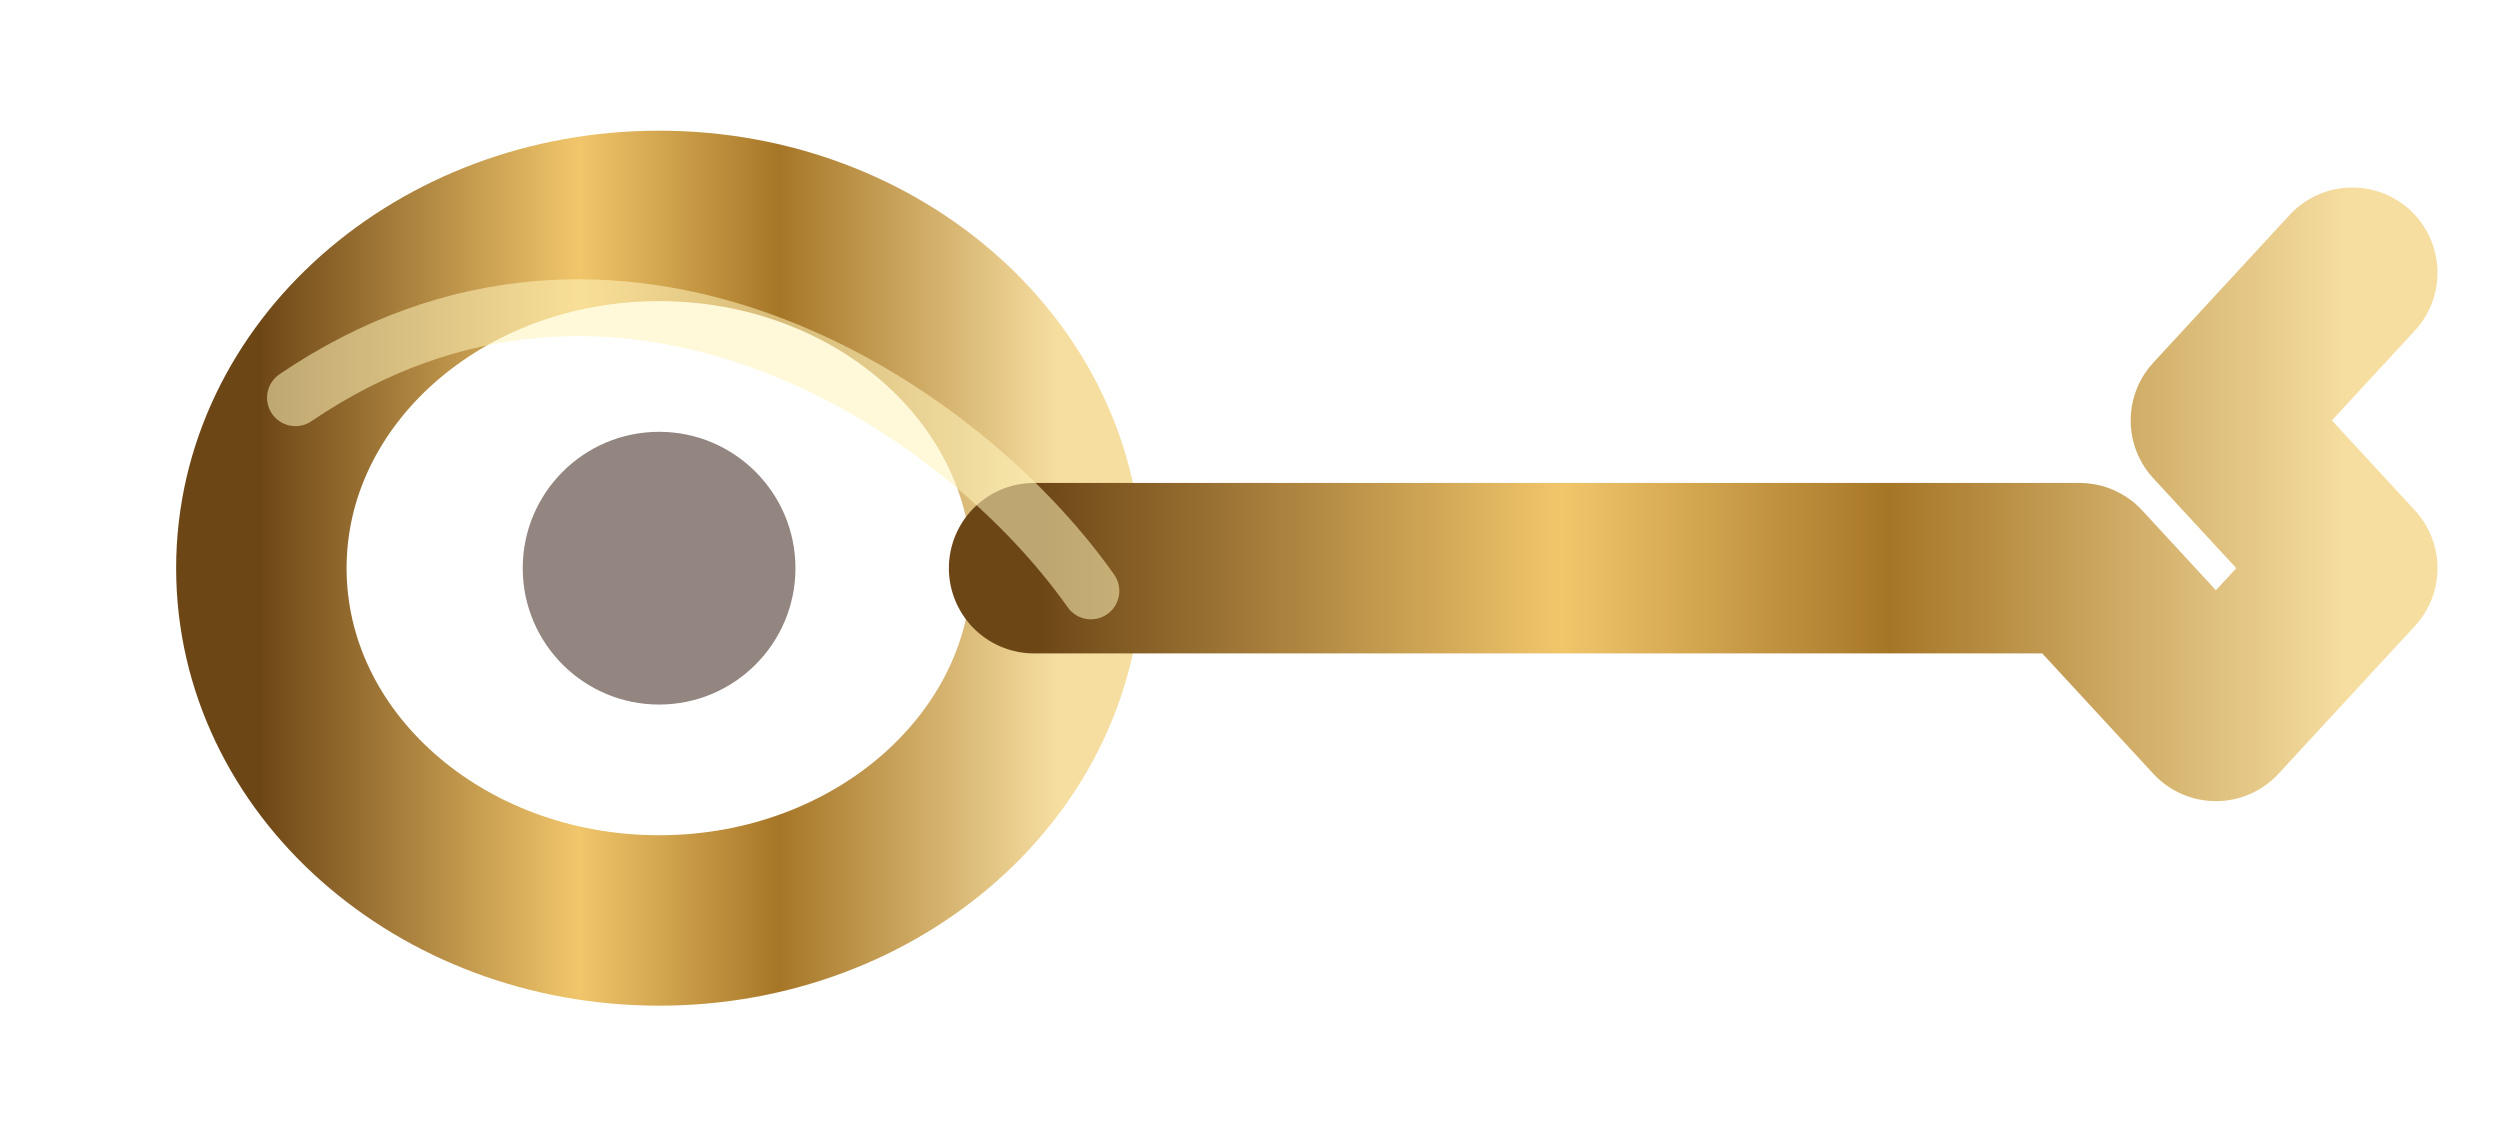
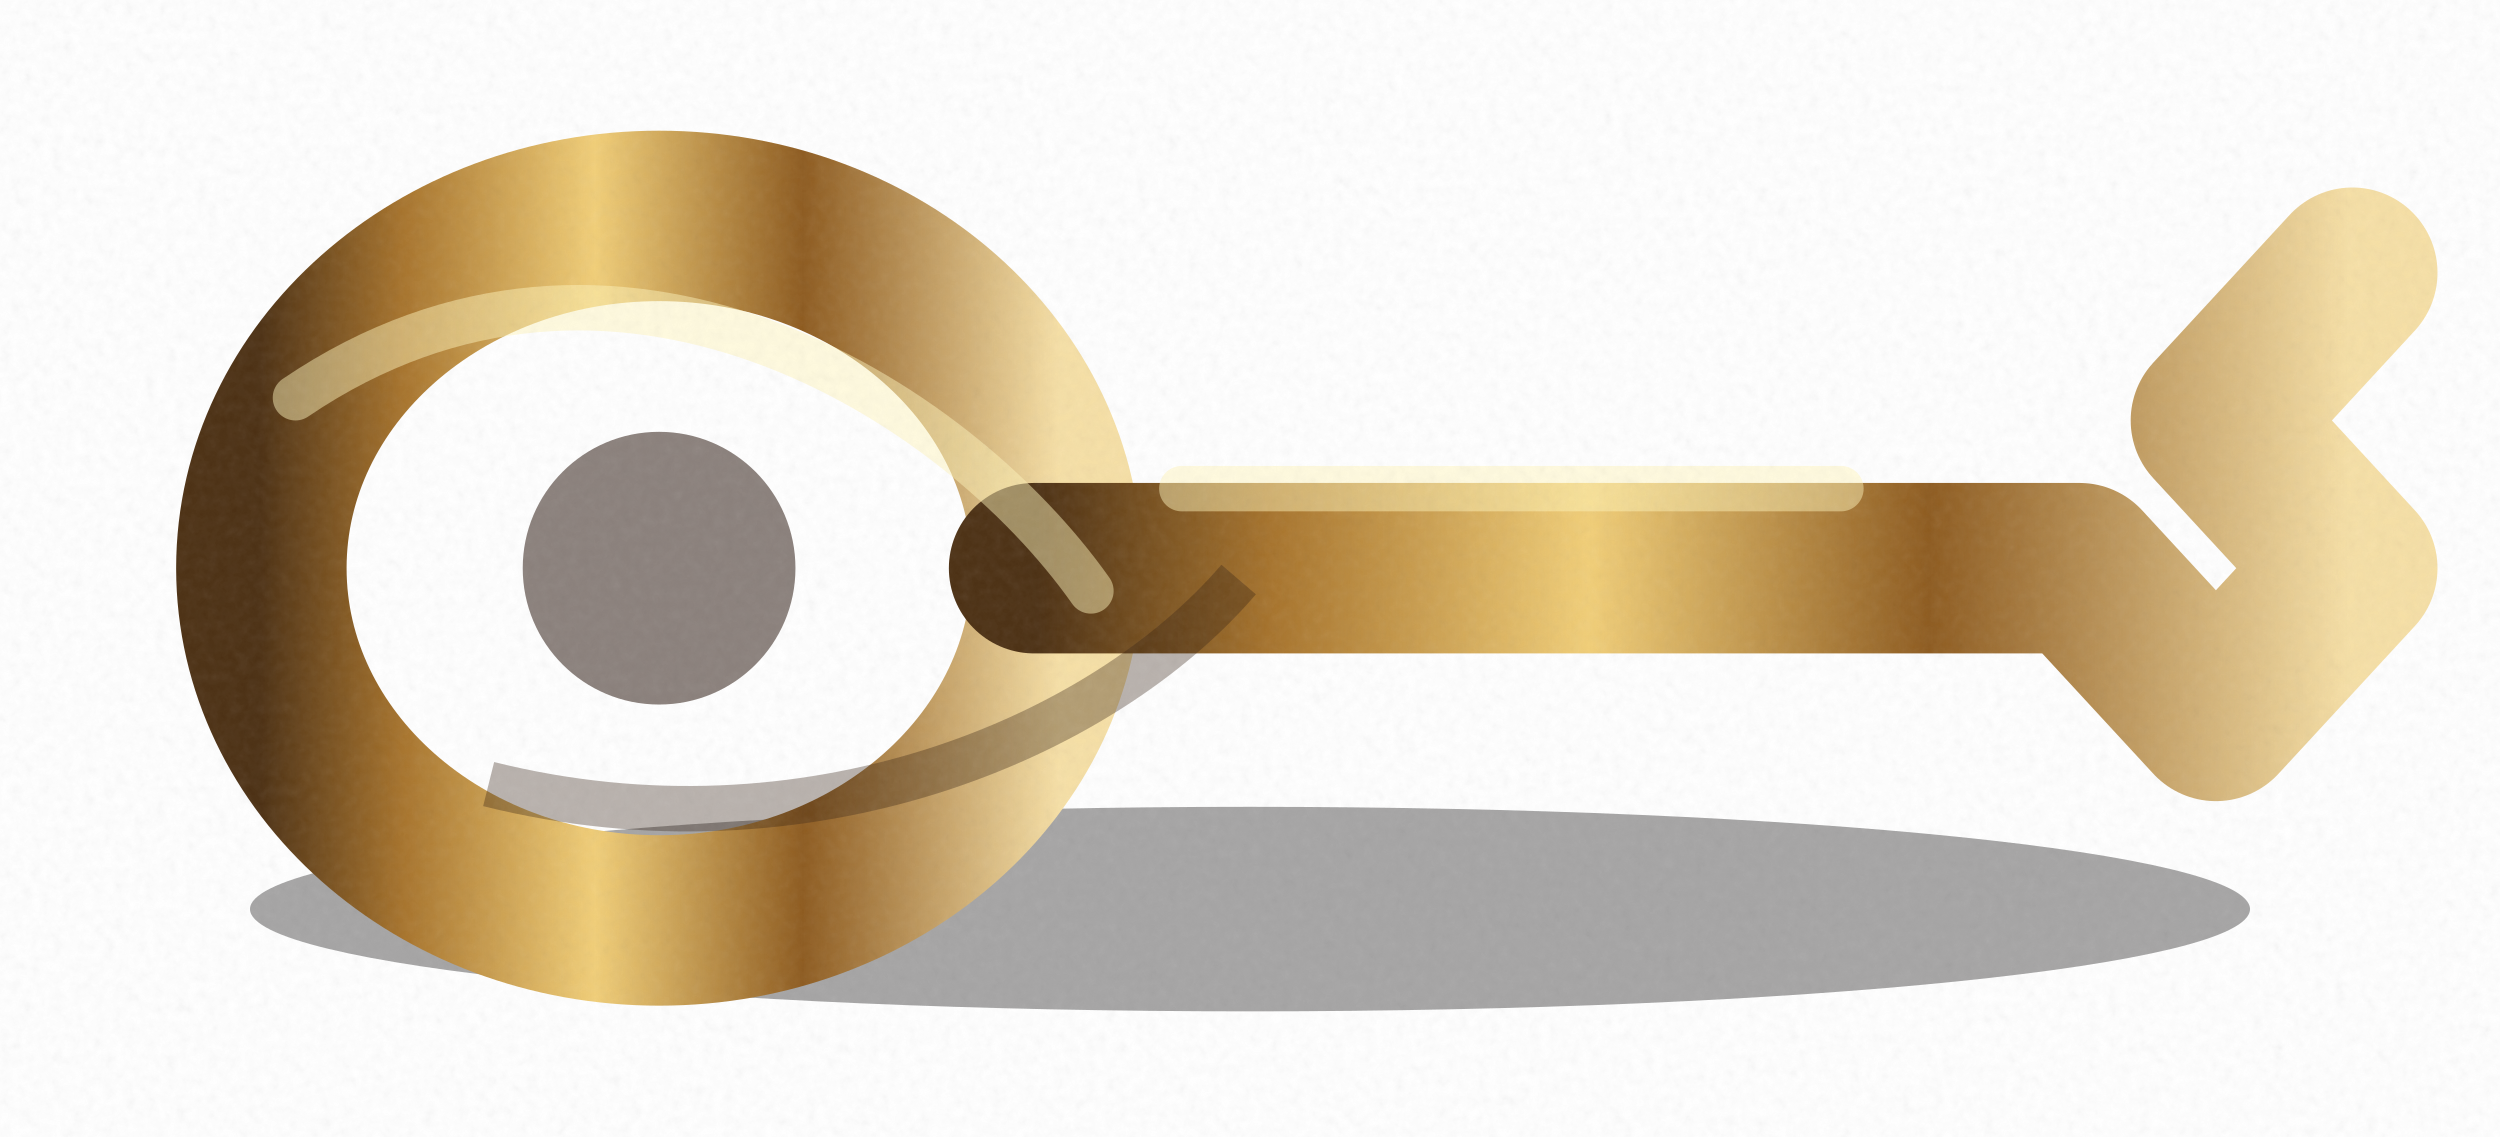
- <svg xmlns="http://www.w3.org/2000/svg" viewBox="0 0 220 100">
+ <svg xmlns="http://www.w3.org/2000/svg" viewBox="0 0 220 100" role="img" aria-label="aged brass key with realistic tarnish and lamplight">
  <defs>
    <linearGradient id="brass" x1="0" x2="1">
-       <stop stop-color="#6d4616" />
-       <stop offset=".4" stop-color="#f1c66b" />
-       <stop offset=".65" stop-color="#a67627" />
-       <stop offset="1" stop-color="#f6dea1" />
+       <stop stop-color="#4b2f12" />
+       <stop offset=".18" stop-color="#a7732b" />
+       <stop offset=".42" stop-color="#f1ce77" />
+       <stop offset=".68" stop-color="#8d5a1e" />
+       <stop offset="1" stop-color="#f6dfa5" />
    </linearGradient>
+     <filter id="grain">
+       <feTurbulence type="fractalNoise" baseFrequency="1.1" numOctaves="3" seed="8" />
+       <feColorMatrix type="saturate" values="0" />
+       <feComponentTransfer>
+         <feFuncA type="table" tableValues="0 .12" />
+       </feComponentTransfer>
+     </filter>
  </defs>
+   <ellipse cx="110" cy="80" rx="88" ry="9" fill="#050303" opacity=".36" />
  <ellipse cx="58" cy="50" rx="35" ry="31" fill="none" stroke="url(#brass)" stroke-width="15" />
-   <circle cx="58" cy="50" r="12" fill="#3a2116" opacity=".55" />
+   <circle cx="58" cy="50" r="12" fill="#2a170e" opacity=".55" />
  <path d="M91 50h92l12 13 12-13-12-13 12-13" fill="none" stroke="url(#brass)" stroke-width="15" stroke-linejoin="round" stroke-linecap="round" />
-   <path d="M26 35c28-19 58 0 70 17" fill="none" stroke="#fff4bb" stroke-width="5" opacity=".55" stroke-linecap="round" />
+   <path d="M26 35c28-19 58 0 70 17M104 43h58" fill="none" stroke="#fff4bb" stroke-width="4" opacity=".48" stroke-linecap="round" />
+   <path d="M43 69c28 7 54-4 66-18" fill="none" stroke="#2f1a0d" stroke-width="4" opacity=".34" />
+   <rect width="220" height="100" filter="url(#grain)" opacity=".8" />
</svg>
